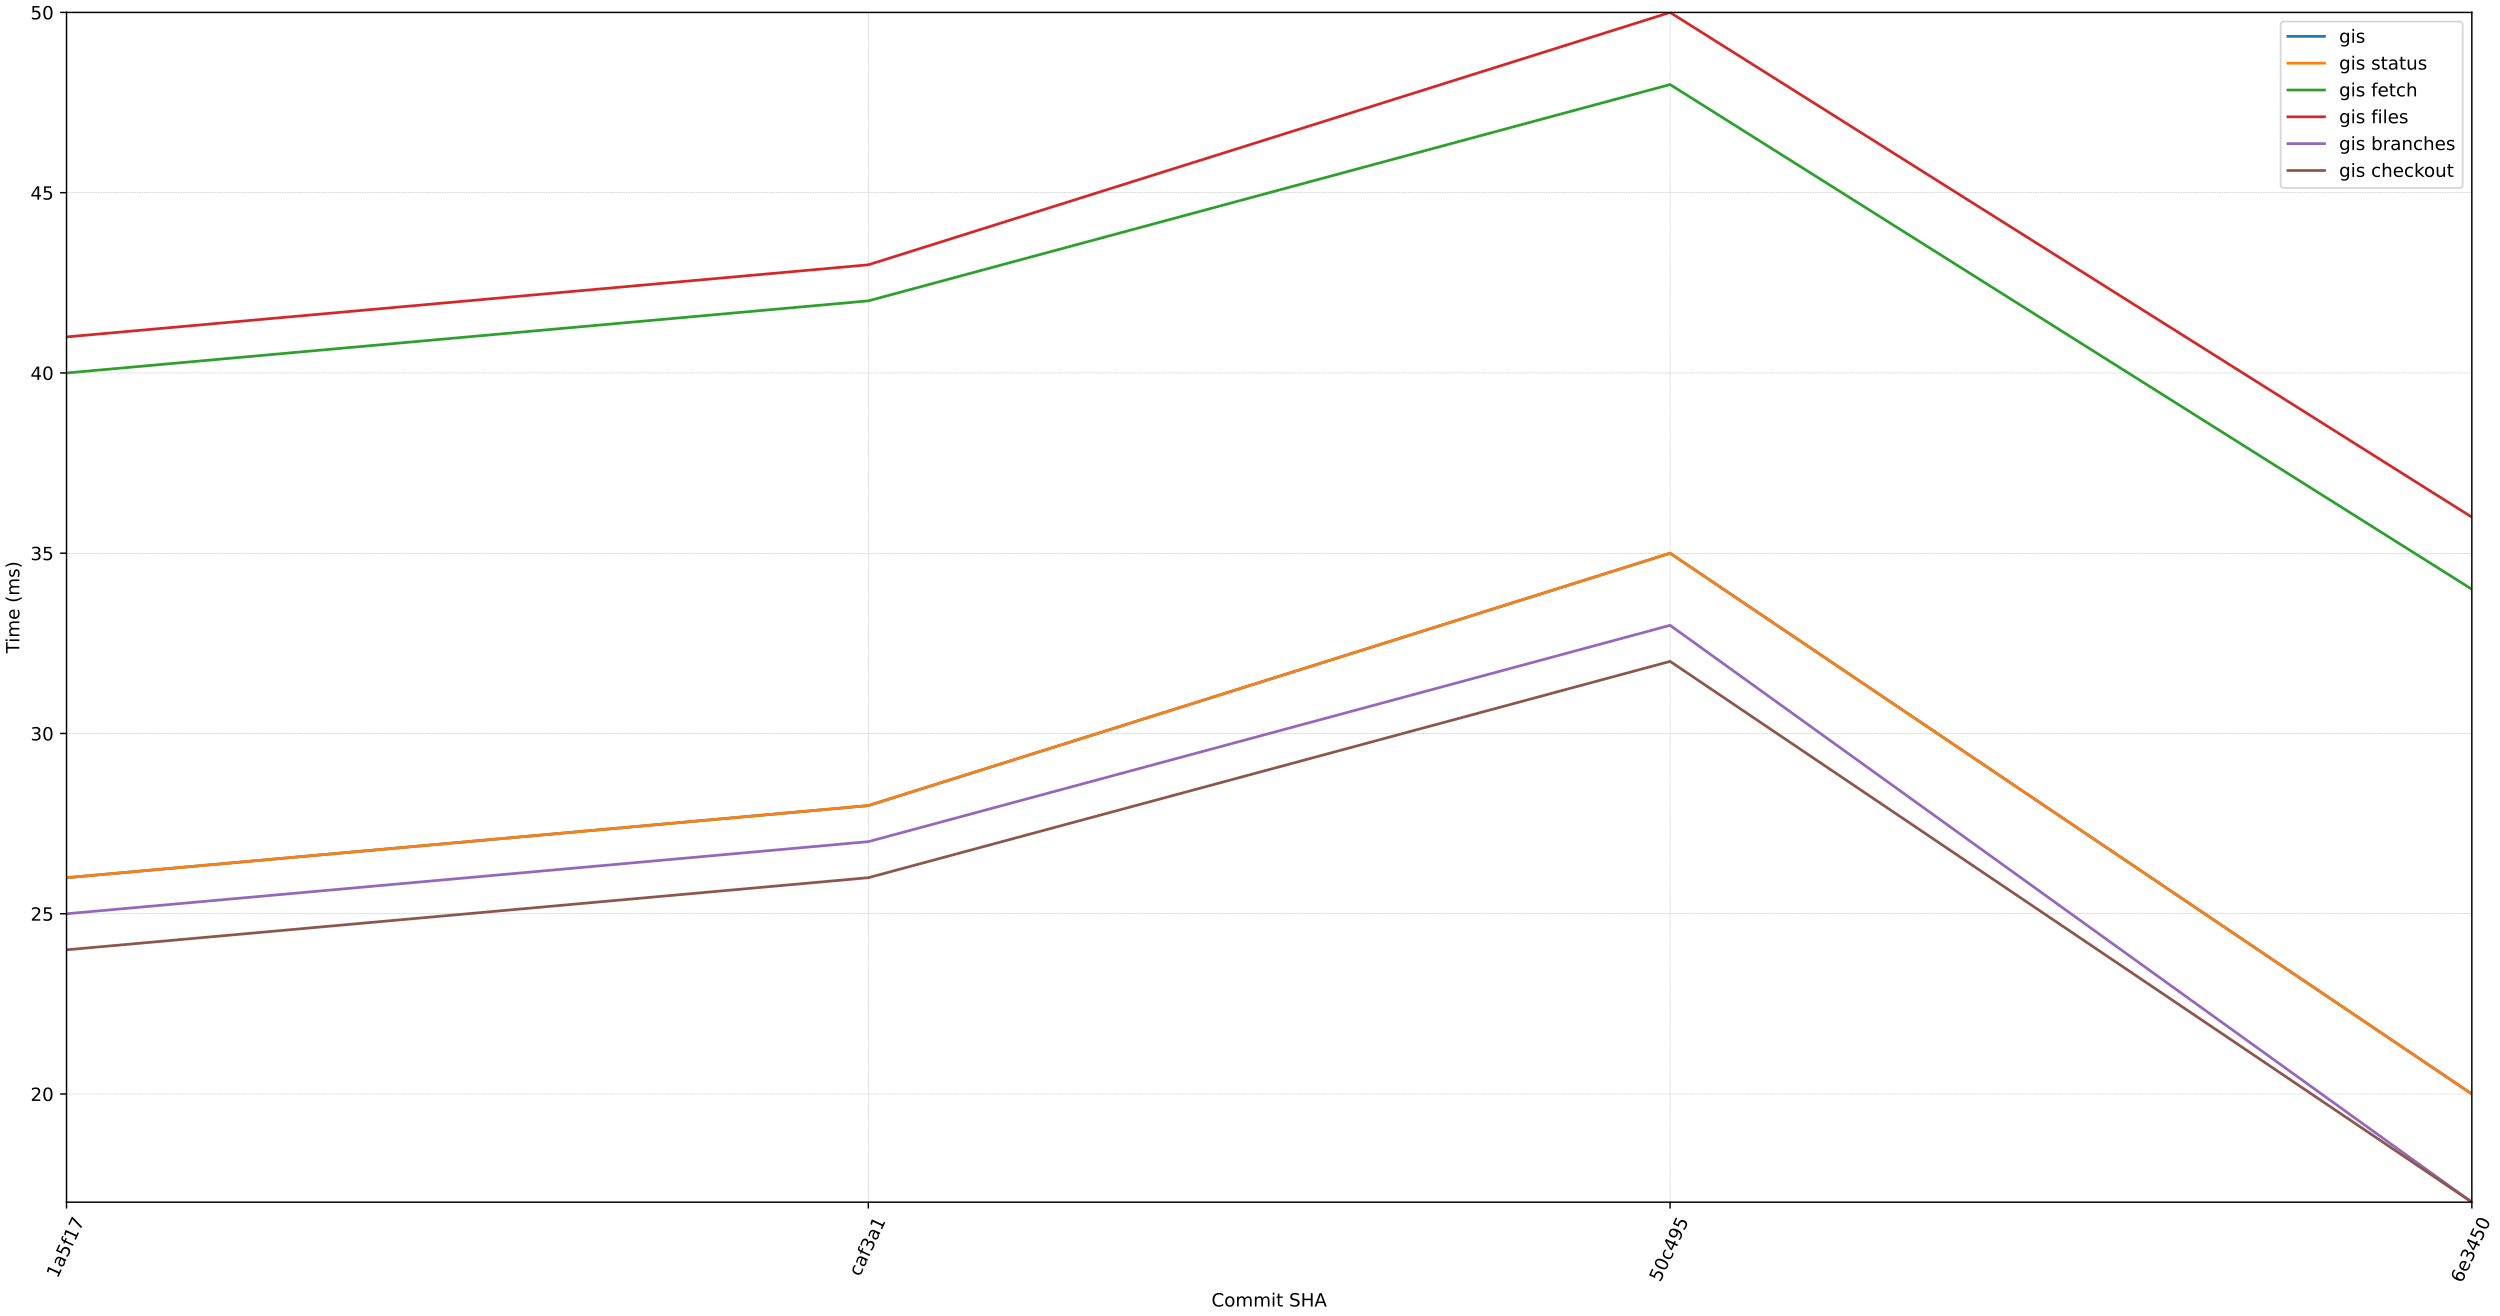
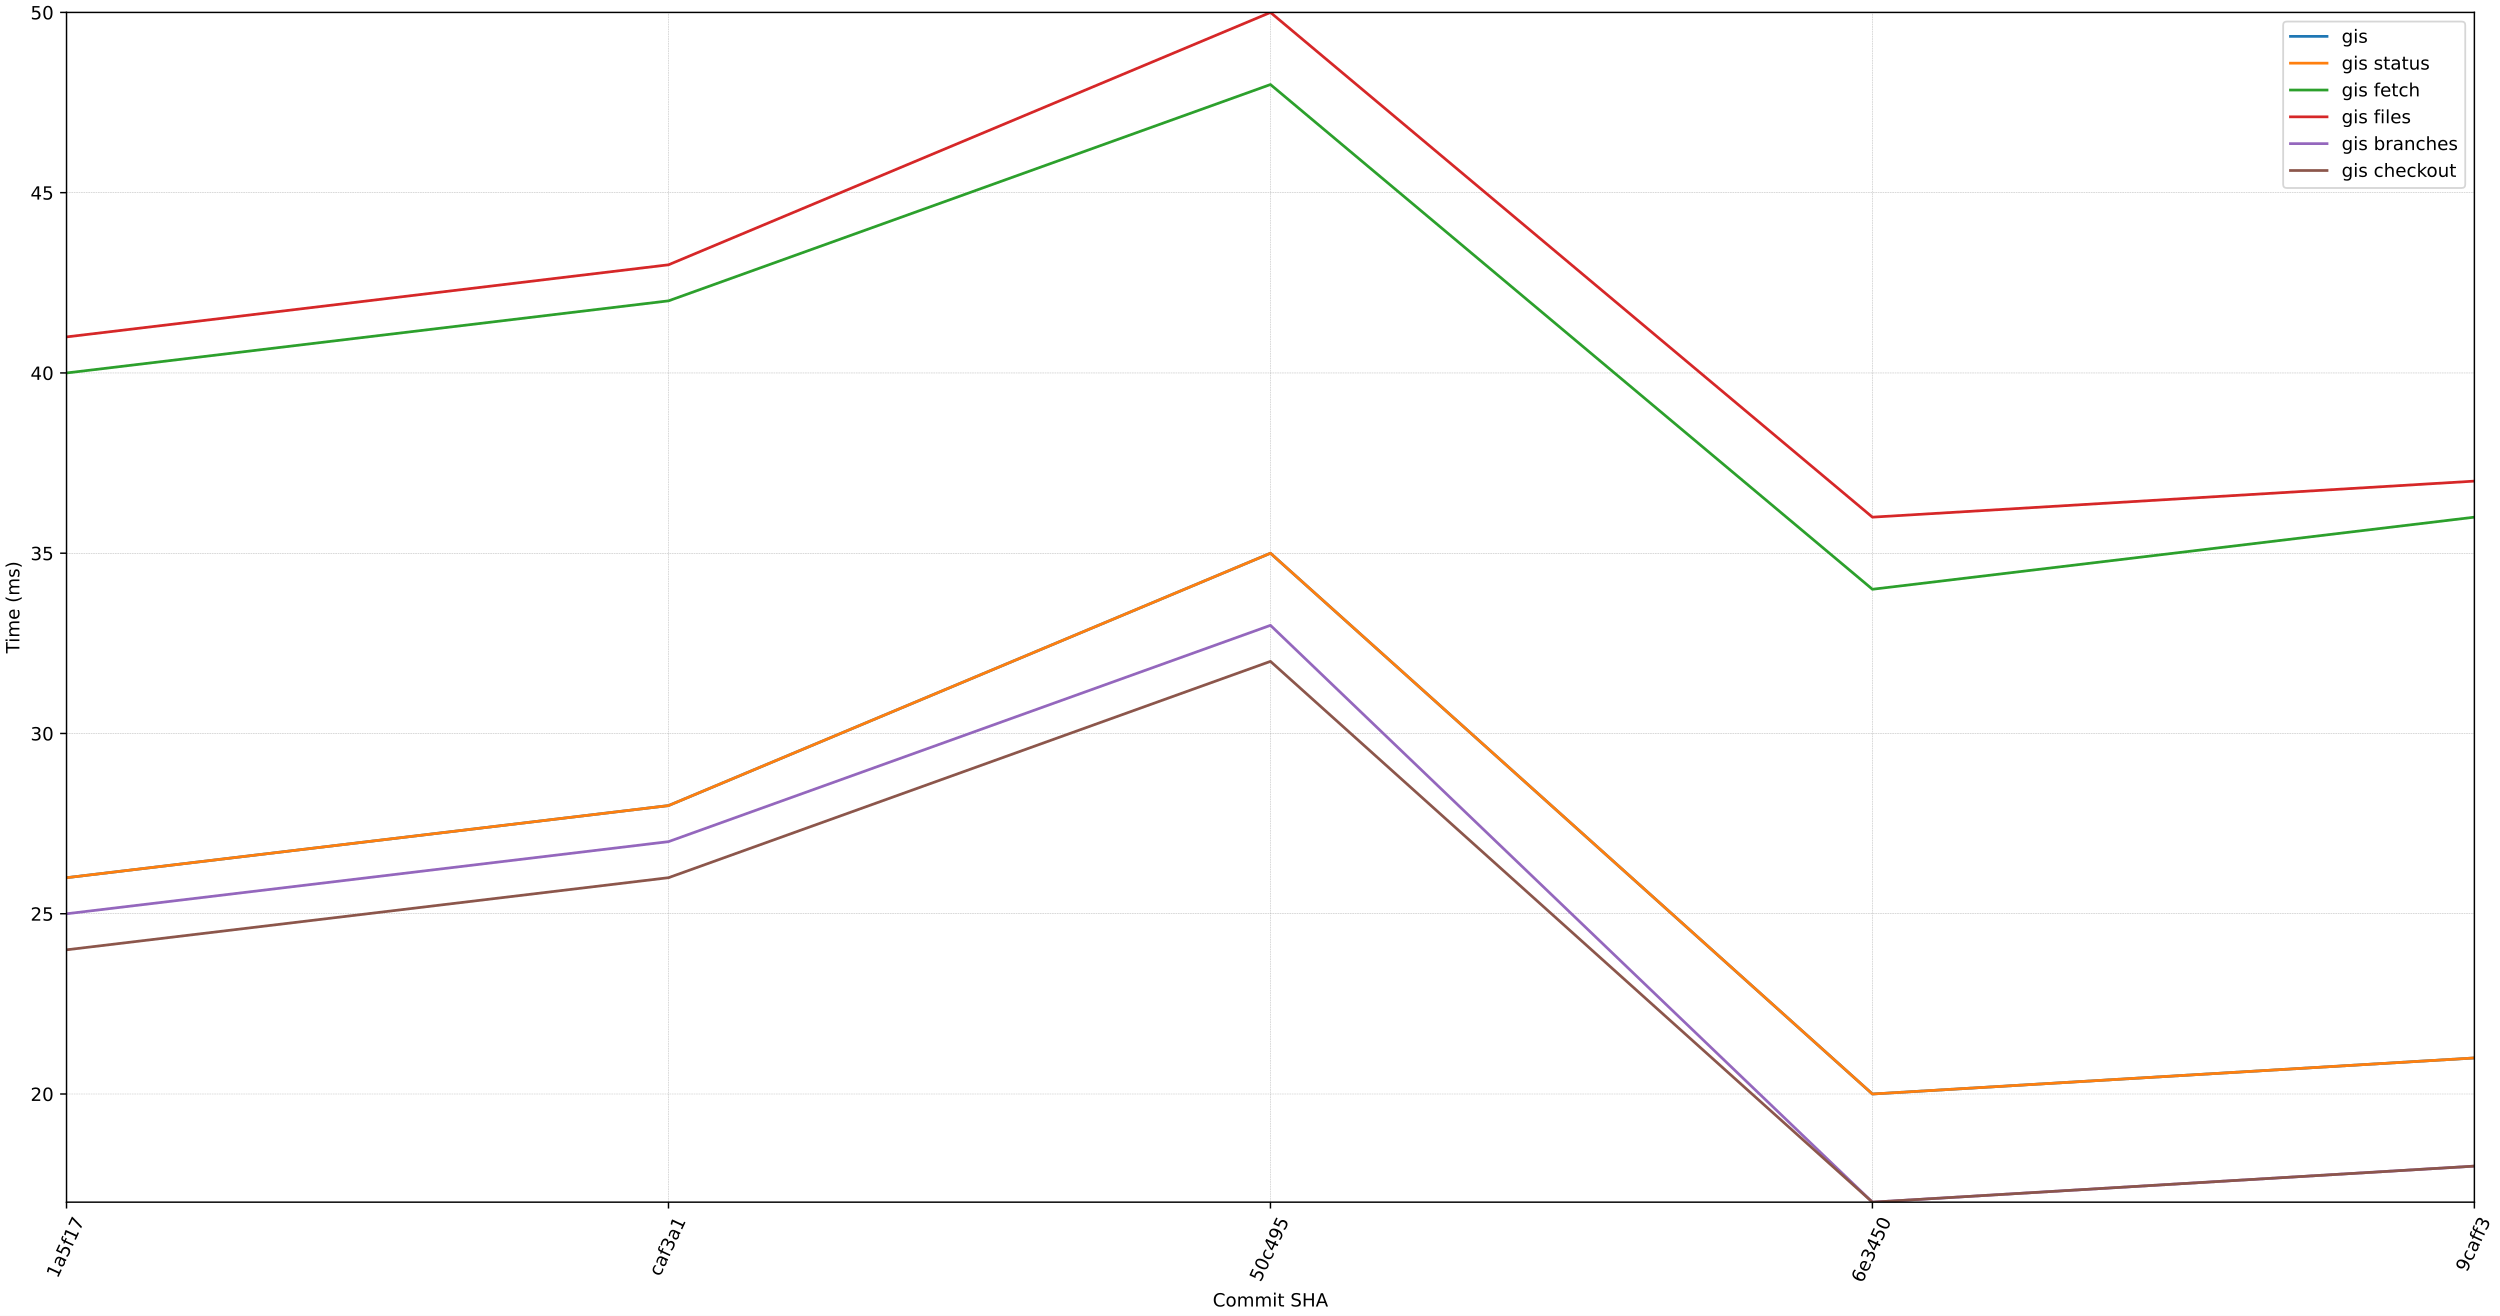
<svg xmlns="http://www.w3.org/2000/svg" xmlns:xlink="http://www.w3.org/1999/xlink" width="1368pt" height="720pt" viewBox="0 0 1368 720" version="1.1">
  <defs>
    <style type="text/css">*{stroke-linejoin: round; stroke-linecap: butt}</style>
  </defs>
  <g id="figure_1">
    <g id="patch_1">
      <path d="M 0 720  L 1368 720  L 1368 0  L 0 0  z " style="fill: #ffffff" />
    </g>
    <g id="axes_1">
      <g id="patch_2">
-         <path d="M 36.403 657.823  L 1352.592 657.823  L 1352.592 6.799  L 36.403 6.799  z " style="fill: #ffffff" />
+         <path d="M 36.403 657.823  L 1353.981 657.823  L 1353.981 6.799  L 36.403 6.799  z " style="fill: #ffffff" />
      </g>
      <g id="matplotlib.axis_1">
        <g id="xtick_1">
          <g id="line2d_1">
-             <path d="M 36.403 657.823  L 36.403 6.799  " clip-path="url(#pe4150db188)" style="fill: none; stroke-dasharray: 0.925,0.4; stroke-dashoffset: 0; stroke: #b0b0b0; stroke-width: 0.25" />
+             <path d="M 36.403 657.823  L 36.403 6.799  " clip-path="url(#pb703ad8cb0)" style="fill: none; stroke-dasharray: 0.925,0.4; stroke-dashoffset: 0; stroke: #b0b0b0; stroke-width: 0.25" />
          </g>
          <g id="line2d_2">
            <defs>
-               <path id="ma750ad1f8f" d="M 0 0  L 0 3.5  " style="stroke: #000000; stroke-width: 0.8" />
-             </defs>
-             <g>
-               <use xlink:href="#ma750ad1f8f" x="36.403" y="657.823" style="stroke: #000000; stroke-width: 0.8" />
+               <path id="mc1030259cd" d="M 0 0  L 0 3.5  " style="stroke: #000000; stroke-width: 0.8" />
+             </defs>
+             <g>
+               <use xlink:href="#mc1030259cd" x="36.403" y="657.823" style="stroke: #000000; stroke-width: 0.8" />
            </g>
          </g>
          <g id="text_1">
            <g transform="translate(31.48759 699.8442) rotate(-65) scale(0.1 -0.1)">
              <defs>
                <path id="DejaVuSans-31" d="M 794 531  L 1825 531  L 1825 4091  L 703 3866  L 703 4441  L 1819 4666  L 2450 4666  L 2450 531  L 3481 531  L 3481 0  L 794 0  L 794 531  z " transform="scale(0.015625)" />
                <path id="DejaVuSans-61" d="M 2194 1759  Q 1497 1759 1228 1600  Q 959 1441 959 1056  Q 959 750 1161 570  Q 1363 391 1709 391  Q 2188 391 2477 730  Q 2766 1069 2766 1631  L 2766 1759  L 2194 1759  z M 3341 1997  L 3341 0  L 2766 0  L 2766 531  Q 2569 213 2275 61  Q 1981 -91 1556 -91  Q 1019 -91 701 211  Q 384 513 384 1019  Q 384 1609 779 1909  Q 1175 2209 1959 2209  L 2766 2209  L 2766 2266  Q 2766 2663 2505 2880  Q 2244 3097 1772 3097  Q 1472 3097 1187 3025  Q 903 2953 641 2809  L 641 3341  Q 956 3463 1253 3523  Q 1550 3584 1831 3584  Q 2591 3584 2966 3190  Q 3341 2797 3341 1997  z " transform="scale(0.015625)" />
                <path id="DejaVuSans-35" d="M 691 4666  L 3169 4666  L 3169 4134  L 1269 4134  L 1269 2991  Q 1406 3038 1543 3061  Q 1681 3084 1819 3084  Q 2600 3084 3056 2656  Q 3513 2228 3513 1497  Q 3513 744 3044 326  Q 2575 -91 1722 -91  Q 1428 -91 1123 -41  Q 819 9 494 109  L 494 744  Q 775 591 1075 516  Q 1375 441 1709 441  Q 2250 441 2565 725  Q 2881 1009 2881 1497  Q 2881 1984 2565 2268  Q 2250 2553 1709 2553  Q 1456 2553 1204 2497  Q 953 2441 691 2322  L 691 4666  z " transform="scale(0.015625)" />
                <path id="DejaVuSans-66" d="M 2375 4863  L 2375 4384  L 1825 4384  Q 1516 4384 1395 4259  Q 1275 4134 1275 3809  L 1275 3500  L 2222 3500  L 2222 3053  L 1275 3053  L 1275 0  L 697 0  L 697 3053  L 147 3053  L 147 3500  L 697 3500  L 697 3744  Q 697 4328 969 4595  Q 1241 4863 1831 4863  L 2375 4863  z " transform="scale(0.015625)" />
                <path id="DejaVuSans-37" d="M 525 4666  L 3525 4666  L 3525 4397  L 1831 0  L 1172 0  L 2766 4134  L 525 4134  L 525 4666  z " transform="scale(0.015625)" />
              </defs>
              <use xlink:href="#DejaVuSans-31" />
              <use xlink:href="#DejaVuSans-61" x="63.623" />
              <use xlink:href="#DejaVuSans-35" x="124.902" />
              <use xlink:href="#DejaVuSans-66" x="188.525" />
              <use xlink:href="#DejaVuSans-31" x="223.73" />
              <use xlink:href="#DejaVuSans-37" x="287.354" />
            </g>
          </g>
        </g>
        <g id="xtick_2">
          <g id="line2d_3">
-             <path d="M 475.133 657.823  L 475.133 6.799  " clip-path="url(#pe4150db188)" style="fill: none; stroke-dasharray: 0.925,0.4; stroke-dashoffset: 0; stroke: #b0b0b0; stroke-width: 0.25" />
+             <path d="M 365.798 657.823  L 365.798 6.799  " clip-path="url(#pb703ad8cb0)" style="fill: none; stroke-dasharray: 0.925,0.4; stroke-dashoffset: 0; stroke: #b0b0b0; stroke-width: 0.25" />
          </g>
          <g id="line2d_4">
            <g>
-               <use xlink:href="#ma750ad1f8f" x="475.133" y="657.823" style="stroke: #000000; stroke-width: 0.8" />
+               <use xlink:href="#mc1030259cd" x="365.798" y="657.823" style="stroke: #000000; stroke-width: 0.8" />
            </g>
          </g>
          <g id="text_2">
-             <g transform="translate(470.4491 698.8486) rotate(-65) scale(0.1 -0.1)">
+             <g transform="translate(361.114 698.8486) rotate(-65) scale(0.1 -0.1)">
              <defs>
                <path id="DejaVuSans-63" d="M 3122 3366  L 3122 2828  Q 2878 2963 2633 3030  Q 2388 3097 2138 3097  Q 1578 3097 1268 2742  Q 959 2388 959 1747  Q 959 1106 1268 751  Q 1578 397 2138 397  Q 2388 397 2633 464  Q 2878 531 3122 666  L 3122 134  Q 2881 22 2623 -34  Q 2366 -91 2075 -91  Q 1284 -91 818 406  Q 353 903 353 1747  Q 353 2603 823 3093  Q 1294 3584 2113 3584  Q 2378 3584 2631 3529  Q 2884 3475 3122 3366  z " transform="scale(0.015625)" />
                <path id="DejaVuSans-33" d="M 2597 2516  Q 3050 2419 3304 2112  Q 3559 1806 3559 1356  Q 3559 666 3084 287  Q 2609 -91 1734 -91  Q 1441 -91 1130 -33  Q 819 25 488 141  L 488 750  Q 750 597 1062 519  Q 1375 441 1716 441  Q 2309 441 2620 675  Q 2931 909 2931 1356  Q 2931 1769 2642 2001  Q 2353 2234 1838 2234  L 1294 2234  L 1294 2753  L 1863 2753  Q 2328 2753 2575 2939  Q 2822 3125 2822 3475  Q 2822 3834 2567 4026  Q 2313 4219 1838 4219  Q 1578 4219 1281 4162  Q 984 4106 628 3988  L 628 4550  Q 988 4650 1302 4700  Q 1616 4750 1894 4750  Q 2613 4750 3031 4423  Q 3450 4097 3450 3541  Q 3450 3153 3228 2886  Q 3006 2619 2597 2516  z " transform="scale(0.015625)" />
              </defs>
              <use xlink:href="#DejaVuSans-63" />
              <use xlink:href="#DejaVuSans-61" x="54.98" />
              <use xlink:href="#DejaVuSans-66" x="116.26" />
              <use xlink:href="#DejaVuSans-33" x="151.465" />
              <use xlink:href="#DejaVuSans-61" x="215.088" />
              <use xlink:href="#DejaVuSans-31" x="276.367" />
            </g>
          </g>
        </g>
        <g id="xtick_3">
          <g id="line2d_5">
-             <path d="M 913.862 657.823  L 913.862 6.799  " clip-path="url(#pe4150db188)" style="fill: none; stroke-dasharray: 0.925,0.4; stroke-dashoffset: 0; stroke: #b0b0b0; stroke-width: 0.25" />
+             <path d="M 695.192 657.823  L 695.192 6.799  " clip-path="url(#pb703ad8cb0)" style="fill: none; stroke-dasharray: 0.925,0.4; stroke-dashoffset: 0; stroke: #b0b0b0; stroke-width: 0.25" />
          </g>
          <g id="line2d_6">
            <g>
-               <use xlink:href="#ma750ad1f8f" x="913.862" y="657.823" style="stroke: #000000; stroke-width: 0.8" />
+               <use xlink:href="#mc1030259cd" x="695.192" y="657.823" style="stroke: #000000; stroke-width: 0.8" />
            </g>
          </g>
          <g id="text_3">
-             <g transform="translate(908.4789 701.8494) rotate(-65) scale(0.1 -0.1)">
+             <g transform="translate(689.8087 701.8494) rotate(-65) scale(0.1 -0.1)">
              <defs>
                <path id="DejaVuSans-30" d="M 2034 4250  Q 1547 4250 1301 3770  Q 1056 3291 1056 2328  Q 1056 1369 1301 889  Q 1547 409 2034 409  Q 2525 409 2770 889  Q 3016 1369 3016 2328  Q 3016 3291 2770 3770  Q 2525 4250 2034 4250  z M 2034 4750  Q 2819 4750 3233 4129  Q 3647 3509 3647 2328  Q 3647 1150 3233 529  Q 2819 -91 2034 -91  Q 1250 -91 836 529  Q 422 1150 422 2328  Q 422 3509 836 4129  Q 1250 4750 2034 4750  z " transform="scale(0.015625)" />
                <path id="DejaVuSans-34" d="M 2419 4116  L 825 1625  L 2419 1625  L 2419 4116  z M 2253 4666  L 3047 4666  L 3047 1625  L 3713 1625  L 3713 1100  L 3047 1100  L 3047 0  L 2419 0  L 2419 1100  L 313 1100  L 313 1709  L 2253 4666  z " transform="scale(0.015625)" />
                <path id="DejaVuSans-39" d="M 703 97  L 703 672  Q 941 559 1184 500  Q 1428 441 1663 441  Q 2288 441 2617 861  Q 2947 1281 2994 2138  Q 2813 1869 2534 1725  Q 2256 1581 1919 1581  Q 1219 1581 811 2004  Q 403 2428 403 3163  Q 403 3881 828 4315  Q 1253 4750 1959 4750  Q 2769 4750 3195 4129  Q 3622 3509 3622 2328  Q 3622 1225 3098 567  Q 2575 -91 1691 -91  Q 1453 -91 1209 -44  Q 966 3 703 97  z M 1959 2075  Q 2384 2075 2632 2365  Q 2881 2656 2881 3163  Q 2881 3666 2632 3958  Q 2384 4250 1959 4250  Q 1534 4250 1286 3958  Q 1038 3666 1038 3163  Q 1038 2656 1286 2365  Q 1534 2075 1959 2075  z " transform="scale(0.015625)" />
              </defs>
              <use xlink:href="#DejaVuSans-35" />
              <use xlink:href="#DejaVuSans-30" x="63.623" />
              <use xlink:href="#DejaVuSans-63" x="127.246" />
              <use xlink:href="#DejaVuSans-34" x="182.227" />
              <use xlink:href="#DejaVuSans-39" x="245.85" />
              <use xlink:href="#DejaVuSans-35" x="309.473" />
            </g>
          </g>
        </g>
        <g id="xtick_4">
          <g id="line2d_7">
-             <path d="M 1352.592 657.823  L 1352.592 6.799  " clip-path="url(#pe4150db188)" style="fill: none; stroke-dasharray: 0.925,0.4; stroke-dashoffset: 0; stroke: #b0b0b0; stroke-width: 0.25" />
+             <path d="M 1024.586 657.823  L 1024.586 6.799  " clip-path="url(#pb703ad8cb0)" style="fill: none; stroke-dasharray: 0.925,0.4; stroke-dashoffset: 0; stroke: #b0b0b0; stroke-width: 0.25" />
          </g>
          <g id="line2d_8">
            <g>
-               <use xlink:href="#ma750ad1f8f" x="1352.592" y="657.823" style="stroke: #000000; stroke-width: 0.8" />
+               <use xlink:href="#mc1030259cd" x="1024.586" y="657.823" style="stroke: #000000; stroke-width: 0.8" />
            </g>
          </g>
          <g id="text_4">
-             <g transform="translate(1347.07 702.4427) rotate(-65) scale(0.1 -0.1)">
+             <g transform="translate(1019.065 702.4427) rotate(-65) scale(0.1 -0.1)">
              <defs>
                <path id="DejaVuSans-36" d="M 2113 2584  Q 1688 2584 1439 2293  Q 1191 2003 1191 1497  Q 1191 994 1439 701  Q 1688 409 2113 409  Q 2538 409 2786 701  Q 3034 994 3034 1497  Q 3034 2003 2786 2293  Q 2538 2584 2113 2584  z M 3366 4563  L 3366 3988  Q 3128 4100 2886 4159  Q 2644 4219 2406 4219  Q 1781 4219 1451 3797  Q 1122 3375 1075 2522  Q 1259 2794 1537 2939  Q 1816 3084 2150 3084  Q 2853 3084 3261 2657  Q 3669 2231 3669 1497  Q 3669 778 3244 343  Q 2819 -91 2113 -91  Q 1303 -91 875 529  Q 447 1150 447 2328  Q 447 3434 972 4092  Q 1497 4750 2381 4750  Q 2619 4750 2861 4703  Q 3103 4656 3366 4563  z " transform="scale(0.015625)" />
                <path id="DejaVuSans-65" d="M 3597 1894  L 3597 1613  L 953 1613  Q 991 1019 1311 708  Q 1631 397 2203 397  Q 2534 397 2845 478  Q 3156 559 3463 722  L 3463 178  Q 3153 47 2828 -22  Q 2503 -91 2169 -91  Q 1331 -91 842 396  Q 353 884 353 1716  Q 353 2575 817 3079  Q 1281 3584 2069 3584  Q 2775 3584 3186 3129  Q 3597 2675 3597 1894  z M 3022 2063  Q 3016 2534 2758 2815  Q 2500 3097 2075 3097  Q 1594 3097 1305 2825  Q 1016 2553 972 2059  L 3022 2063  z " transform="scale(0.015625)" />
              </defs>
              <use xlink:href="#DejaVuSans-36" />
              <use xlink:href="#DejaVuSans-65" x="63.623" />
              <use xlink:href="#DejaVuSans-33" x="125.146" />
              <use xlink:href="#DejaVuSans-34" x="188.77" />
              <use xlink:href="#DejaVuSans-35" x="252.393" />
              <use xlink:href="#DejaVuSans-30" x="316.016" />
            </g>
          </g>
        </g>
-         <g id="text_5">
-           <g transform="translate(662.9131 714.9201) scale(0.1 -0.1)">
+         <g id="xtick_5">
+           <g id="line2d_9">
+             <path d="M 1353.981 657.823  L 1353.981 6.799  " clip-path="url(#pb703ad8cb0)" style="fill: none; stroke-dasharray: 0.925,0.4; stroke-dashoffset: 0; stroke: #b0b0b0; stroke-width: 0.25" />
+           </g>
+           <g id="line2d_10">
+             <g>
+               <use xlink:href="#mc1030259cd" x="1353.981" y="657.823" style="stroke: #000000; stroke-width: 0.8" />
+             </g>
+           </g>
+           <g id="text_5">
+             <g transform="translate(1349.848 696.4852) rotate(-65) scale(0.1 -0.1)">
+               <use xlink:href="#DejaVuSans-39" />
+               <use xlink:href="#DejaVuSans-63" x="63.623" />
+               <use xlink:href="#DejaVuSans-61" x="118.604" />
+               <use xlink:href="#DejaVuSans-66" x="179.883" />
+               <use xlink:href="#DejaVuSans-66" x="215.088" />
+               <use xlink:href="#DejaVuSans-33" x="250.293" />
+             </g>
+           </g>
+         </g>
+         <g id="text_6">
+           <g transform="translate(663.6076 714.9201) scale(0.1 -0.1)">
            <defs>
              <path id="DejaVuSans-43" d="M 4122 4306  L 4122 3641  Q 3803 3938 3442 4084  Q 3081 4231 2675 4231  Q 1875 4231 1450 3742  Q 1025 3253 1025 2328  Q 1025 1406 1450 917  Q 1875 428 2675 428  Q 3081 428 3442 575  Q 3803 722 4122 1019  L 4122 359  Q 3791 134 3420 21  Q 3050 -91 2638 -91  Q 1578 -91 968 557  Q 359 1206 359 2328  Q 359 3453 968 4101  Q 1578 4750 2638 4750  Q 3056 4750 3426 4639  Q 3797 4528 4122 4306  z " transform="scale(0.015625)" />
              <path id="DejaVuSans-6f" d="M 1959 3097  Q 1497 3097 1228 2736  Q 959 2375 959 1747  Q 959 1119 1226 758  Q 1494 397 1959 397  Q 2419 397 2687 759  Q 2956 1122 2956 1747  Q 2956 2369 2687 2733  Q 2419 3097 1959 3097  z M 1959 3584  Q 2709 3584 3137 3096  Q 3566 2609 3566 1747  Q 3566 888 3137 398  Q 2709 -91 1959 -91  Q 1206 -91 779 398  Q 353 888 353 1747  Q 353 2609 779 3096  Q 1206 3584 1959 3584  z " transform="scale(0.015625)" />
              <path id="DejaVuSans-6d" d="M 3328 2828  Q 3544 3216 3844 3400  Q 4144 3584 4550 3584  Q 5097 3584 5394 3201  Q 5691 2819 5691 2113  L 5691 0  L 5113 0  L 5113 2094  Q 5113 2597 4934 2840  Q 4756 3084 4391 3084  Q 3944 3084 3684 2787  Q 3425 2491 3425 1978  L 3425 0  L 2847 0  L 2847 2094  Q 2847 2600 2669 2842  Q 2491 3084 2119 3084  Q 1678 3084 1418 2786  Q 1159 2488 1159 1978  L 1159 0  L 581 0  L 581 3500  L 1159 3500  L 1159 2956  Q 1356 3278 1631 3431  Q 1906 3584 2284 3584  Q 2666 3584 2933 3390  Q 3200 3197 3328 2828  z " transform="scale(0.015625)" />
              <path id="DejaVuSans-69" d="M 603 3500  L 1178 3500  L 1178 0  L 603 0  L 603 3500  z M 603 4863  L 1178 4863  L 1178 4134  L 603 4134  L 603 4863  z " transform="scale(0.015625)" />
              <path id="DejaVuSans-74" d="M 1172 4494  L 1172 3500  L 2356 3500  L 2356 3053  L 1172 3053  L 1172 1153  Q 1172 725 1289 603  Q 1406 481 1766 481  L 2356 481  L 2356 0  L 1766 0  Q 1100 0 847 248  Q 594 497 594 1153  L 594 3053  L 172 3053  L 172 3500  L 594 3500  L 594 4494  L 1172 4494  z " transform="scale(0.015625)" />
              <path id="DejaVuSans-20" transform="scale(0.015625)" />
              <path id="DejaVuSans-53" d="M 3425 4513  L 3425 3897  Q 3066 4069 2747 4153  Q 2428 4238 2131 4238  Q 1616 4238 1336 4038  Q 1056 3838 1056 3469  Q 1056 3159 1242 3001  Q 1428 2844 1947 2747  L 2328 2669  Q 3034 2534 3370 2195  Q 3706 1856 3706 1288  Q 3706 609 3251 259  Q 2797 -91 1919 -91  Q 1588 -91 1214 -16  Q 841 59 441 206  L 441 856  Q 825 641 1194 531  Q 1563 422 1919 422  Q 2459 422 2753 634  Q 3047 847 3047 1241  Q 3047 1584 2836 1778  Q 2625 1972 2144 2069  L 1759 2144  Q 1053 2284 737 2584  Q 422 2884 422 3419  Q 422 4038 858 4394  Q 1294 4750 2059 4750  Q 2388 4750 2728 4690  Q 3069 4631 3425 4513  z " transform="scale(0.015625)" />
              <path id="DejaVuSans-48" d="M 628 4666  L 1259 4666  L 1259 2753  L 3553 2753  L 3553 4666  L 4184 4666  L 4184 0  L 3553 0  L 3553 2222  L 1259 2222  L 1259 0  L 628 0  L 628 4666  z " transform="scale(0.015625)" />
              <path id="DejaVuSans-41" d="M 2188 4044  L 1331 1722  L 3047 1722  L 2188 4044  z M 1831 4666  L 2547 4666  L 4325 0  L 3669 0  L 3244 1197  L 1141 1197  L 716 0  L 50 0  L 1831 4666  z " transform="scale(0.015625)" />
            </defs>
            <use xlink:href="#DejaVuSans-43" />
            <use xlink:href="#DejaVuSans-6f" x="69.824" />
            <use xlink:href="#DejaVuSans-6d" x="131.006" />
            <use xlink:href="#DejaVuSans-6d" x="228.418" />
            <use xlink:href="#DejaVuSans-69" x="325.83" />
            <use xlink:href="#DejaVuSans-74" x="353.613" />
            <use xlink:href="#DejaVuSans-20" x="392.822" />
            <use xlink:href="#DejaVuSans-53" x="424.609" />
            <use xlink:href="#DejaVuSans-48" x="488.086" />
            <use xlink:href="#DejaVuSans-41" x="563.281" />
          </g>
        </g>
      </g>
      <g id="matplotlib.axis_2">
        <g id="ytick_1">
-           <g id="line2d_9">
-             <path d="M 36.403 598.639  L 1352.592 598.639  " clip-path="url(#pe4150db188)" style="fill: none; stroke-dasharray: 0.925,0.4; stroke-dashoffset: 0; stroke: #b0b0b0; stroke-width: 0.25" />
-           </g>
-           <g id="line2d_10">
-             <defs>
-               <path id="m0716700247" d="M 0 0  L -3.5 0  " style="stroke: #000000; stroke-width: 0.8" />
-             </defs>
-             <g>
-               <use xlink:href="#m0716700247" x="36.403" y="598.639" style="stroke: #000000; stroke-width: 0.8" />
-             </g>
-           </g>
-           <g id="text_6">
+           <g id="line2d_11">
+             <path d="M 36.403 598.639  L 1353.981 598.639  " clip-path="url(#pb703ad8cb0)" style="fill: none; stroke-dasharray: 0.925,0.4; stroke-dashoffset: 0; stroke: #b0b0b0; stroke-width: 0.25" />
+           </g>
+           <g id="line2d_12">
+             <defs>
+               <path id="ma341b2a9d0" d="M 0 0  L -3.5 0  " style="stroke: #000000; stroke-width: 0.8" />
+             </defs>
+             <g>
+               <use xlink:href="#ma341b2a9d0" x="36.403" y="598.639" style="stroke: #000000; stroke-width: 0.8" />
+             </g>
+           </g>
+           <g id="text_7">
            <g transform="translate(16.67836 602.4382) scale(0.1 -0.1)">
              <defs>
                <path id="DejaVuSans-32" d="M 1228 531  L 3431 531  L 3431 0  L 469 0  L 469 531  Q 828 903 1448 1529  Q 2069 2156 2228 2338  Q 2531 2678 2651 2914  Q 2772 3150 2772 3378  Q 2772 3750 2511 3984  Q 2250 4219 1831 4219  Q 1534 4219 1204 4116  Q 875 4013 500 3803  L 500 4441  Q 881 4594 1212 4672  Q 1544 4750 1819 4750  Q 2544 4750 2975 4387  Q 3406 4025 3406 3419  Q 3406 3131 3298 2873  Q 3191 2616 2906 2266  Q 2828 2175 2409 1742  Q 1991 1309 1228 531  z " transform="scale(0.015625)" />
              </defs>
              <use xlink:href="#DejaVuSans-32" />
              <use xlink:href="#DejaVuSans-30" x="63.623" />
            </g>
          </g>
        </g>
        <g id="ytick_2">
-           <g id="line2d_11">
-             <path d="M 36.403 499.999  L 1352.592 499.999  " clip-path="url(#pe4150db188)" style="fill: none; stroke-dasharray: 0.925,0.4; stroke-dashoffset: 0; stroke: #b0b0b0; stroke-width: 0.25" />
-           </g>
-           <g id="line2d_12">
-             <g>
-               <use xlink:href="#m0716700247" x="36.403" y="499.999" style="stroke: #000000; stroke-width: 0.8" />
-             </g>
-           </g>
-           <g id="text_7">
+           <g id="line2d_13">
+             <path d="M 36.403 499.999  L 1353.981 499.999  " clip-path="url(#pb703ad8cb0)" style="fill: none; stroke-dasharray: 0.925,0.4; stroke-dashoffset: 0; stroke: #b0b0b0; stroke-width: 0.25" />
+           </g>
+           <g id="line2d_14">
+             <g>
+               <use xlink:href="#ma341b2a9d0" x="36.403" y="499.999" style="stroke: #000000; stroke-width: 0.8" />
+             </g>
+           </g>
+           <g id="text_8">
            <g transform="translate(16.67836 503.7983) scale(0.1 -0.1)">
              <use xlink:href="#DejaVuSans-32" />
              <use xlink:href="#DejaVuSans-35" x="63.623" />
            </g>
          </g>
        </g>
        <g id="ytick_3">
-           <g id="line2d_13">
-             <path d="M 36.403 401.359  L 1352.592 401.359  " clip-path="url(#pe4150db188)" style="fill: none; stroke-dasharray: 0.925,0.4; stroke-dashoffset: 0; stroke: #b0b0b0; stroke-width: 0.25" />
-           </g>
-           <g id="line2d_14">
-             <g>
-               <use xlink:href="#m0716700247" x="36.403" y="401.359" style="stroke: #000000; stroke-width: 0.8" />
-             </g>
-           </g>
-           <g id="text_8">
+           <g id="line2d_15">
+             <path d="M 36.403 401.359  L 1353.981 401.359  " clip-path="url(#pb703ad8cb0)" style="fill: none; stroke-dasharray: 0.925,0.4; stroke-dashoffset: 0; stroke: #b0b0b0; stroke-width: 0.25" />
+           </g>
+           <g id="line2d_16">
+             <g>
+               <use xlink:href="#ma341b2a9d0" x="36.403" y="401.359" style="stroke: #000000; stroke-width: 0.8" />
+             </g>
+           </g>
+           <g id="text_9">
            <g transform="translate(16.67836 405.1584) scale(0.1 -0.1)">
              <use xlink:href="#DejaVuSans-33" />
              <use xlink:href="#DejaVuSans-30" x="63.623" />
            </g>
          </g>
        </g>
        <g id="ytick_4">
-           <g id="line2d_15">
-             <path d="M 36.403 302.719  L 1352.592 302.719  " clip-path="url(#pe4150db188)" style="fill: none; stroke-dasharray: 0.925,0.4; stroke-dashoffset: 0; stroke: #b0b0b0; stroke-width: 0.25" />
-           </g>
-           <g id="line2d_16">
-             <g>
-               <use xlink:href="#m0716700247" x="36.403" y="302.719" style="stroke: #000000; stroke-width: 0.8" />
-             </g>
-           </g>
-           <g id="text_9">
+           <g id="line2d_17">
+             <path d="M 36.403 302.719  L 1353.981 302.719  " clip-path="url(#pb703ad8cb0)" style="fill: none; stroke-dasharray: 0.925,0.4; stroke-dashoffset: 0; stroke: #b0b0b0; stroke-width: 0.25" />
+           </g>
+           <g id="line2d_18">
+             <g>
+               <use xlink:href="#ma341b2a9d0" x="36.403" y="302.719" style="stroke: #000000; stroke-width: 0.8" />
+             </g>
+           </g>
+           <g id="text_10">
            <g transform="translate(16.67836 306.5184) scale(0.1 -0.1)">
              <use xlink:href="#DejaVuSans-33" />
              <use xlink:href="#DejaVuSans-35" x="63.623" />
            </g>
          </g>
        </g>
        <g id="ytick_5">
-           <g id="line2d_17">
-             <path d="M 36.403 204.079  L 1352.592 204.079  " clip-path="url(#pe4150db188)" style="fill: none; stroke-dasharray: 0.925,0.4; stroke-dashoffset: 0; stroke: #b0b0b0; stroke-width: 0.25" />
-           </g>
-           <g id="line2d_18">
-             <g>
-               <use xlink:href="#m0716700247" x="36.403" y="204.079" style="stroke: #000000; stroke-width: 0.8" />
-             </g>
-           </g>
-           <g id="text_10">
+           <g id="line2d_19">
+             <path d="M 36.403 204.079  L 1353.981 204.079  " clip-path="url(#pb703ad8cb0)" style="fill: none; stroke-dasharray: 0.925,0.4; stroke-dashoffset: 0; stroke: #b0b0b0; stroke-width: 0.25" />
+           </g>
+           <g id="line2d_20">
+             <g>
+               <use xlink:href="#ma341b2a9d0" x="36.403" y="204.079" style="stroke: #000000; stroke-width: 0.8" />
+             </g>
+           </g>
+           <g id="text_11">
            <g transform="translate(16.67836 207.8785) scale(0.1 -0.1)">
              <use xlink:href="#DejaVuSans-34" />
              <use xlink:href="#DejaVuSans-30" x="63.623" />
            </g>
          </g>
        </g>
        <g id="ytick_6">
-           <g id="line2d_19">
-             <path d="M 36.403 105.439  L 1352.592 105.439  " clip-path="url(#pe4150db188)" style="fill: none; stroke-dasharray: 0.925,0.4; stroke-dashoffset: 0; stroke: #b0b0b0; stroke-width: 0.25" />
-           </g>
-           <g id="line2d_20">
-             <g>
-               <use xlink:href="#m0716700247" x="36.403" y="105.439" style="stroke: #000000; stroke-width: 0.8" />
-             </g>
-           </g>
-           <g id="text_11">
+           <g id="line2d_21">
+             <path d="M 36.403 105.439  L 1353.981 105.439  " clip-path="url(#pb703ad8cb0)" style="fill: none; stroke-dasharray: 0.925,0.4; stroke-dashoffset: 0; stroke: #b0b0b0; stroke-width: 0.25" />
+           </g>
+           <g id="line2d_22">
+             <g>
+               <use xlink:href="#ma341b2a9d0" x="36.403" y="105.439" style="stroke: #000000; stroke-width: 0.8" />
+             </g>
+           </g>
+           <g id="text_12">
            <g transform="translate(16.67836 109.2386) scale(0.1 -0.1)">
              <use xlink:href="#DejaVuSans-34" />
              <use xlink:href="#DejaVuSans-35" x="63.623" />
            </g>
          </g>
        </g>
        <g id="ytick_7">
-           <g id="line2d_21">
-             <path d="M 36.403 6.799  L 1352.592 6.799  " clip-path="url(#pe4150db188)" style="fill: none; stroke-dasharray: 0.925,0.4; stroke-dashoffset: 0; stroke: #b0b0b0; stroke-width: 0.25" />
-           </g>
-           <g id="line2d_22">
-             <g>
-               <use xlink:href="#m0716700247" x="36.403" y="6.799" style="stroke: #000000; stroke-width: 0.8" />
-             </g>
-           </g>
-           <g id="text_12">
+           <g id="line2d_23">
+             <path d="M 36.403 6.799  L 1353.981 6.799  " clip-path="url(#pb703ad8cb0)" style="fill: none; stroke-dasharray: 0.925,0.4; stroke-dashoffset: 0; stroke: #b0b0b0; stroke-width: 0.25" />
+           </g>
+           <g id="line2d_24">
+             <g>
+               <use xlink:href="#ma341b2a9d0" x="36.403" y="6.799" style="stroke: #000000; stroke-width: 0.8" />
+             </g>
+           </g>
+           <g id="text_13">
            <g transform="translate(16.67836 10.59868) scale(0.1 -0.1)">
              <use xlink:href="#DejaVuSans-35" />
              <use xlink:href="#DejaVuSans-30" x="63.623" />
            </g>
          </g>
        </g>
-         <g id="text_13">
+         <g id="text_14">
          <g transform="translate(10.59868 357.5104) rotate(-90) scale(0.1 -0.1)">
            <defs>
              <path id="DejaVuSans-54" d="M -19 4666  L 3928 4666  L 3928 4134  L 2272 4134  L 2272 0  L 1638 0  L 1638 4134  L -19 4134  L -19 4666  z " transform="scale(0.015625)" />
              <path id="DejaVuSans-28" d="M 1984 4856  Q 1566 4138 1362 3434  Q 1159 2731 1159 2009  Q 1159 1288 1364 580  Q 1569 -128 1984 -844  L 1484 -844  Q 1016 -109 783 600  Q 550 1309 550 2009  Q 550 2706 781 3412  Q 1013 4119 1484 4856  L 1984 4856  z " transform="scale(0.015625)" />
              <path id="DejaVuSans-73" d="M 2834 3397  L 2834 2853  Q 2591 2978 2328 3040  Q 2066 3103 1784 3103  Q 1356 3103 1142 2972  Q 928 2841 928 2578  Q 928 2378 1081 2264  Q 1234 2150 1697 2047  L 1894 2003  Q 2506 1872 2764 1633  Q 3022 1394 3022 966  Q 3022 478 2636 193  Q 2250 -91 1575 -91  Q 1294 -91 989 -36  Q 684 19 347 128  L 347 722  Q 666 556 975 473  Q 1284 391 1588 391  Q 1994 391 2212 530  Q 2431 669 2431 922  Q 2431 1156 2273 1281  Q 2116 1406 1581 1522  L 1381 1569  Q 847 1681 609 1914  Q 372 2147 372 2553  Q 372 3047 722 3315  Q 1072 3584 1716 3584  Q 2034 3584 2315 3537  Q 2597 3491 2834 3397  z " transform="scale(0.015625)" />
              <path id="DejaVuSans-29" d="M 513 4856  L 1013 4856  Q 1481 4119 1714 3412  Q 1947 2706 1947 2009  Q 1947 1309 1714 600  Q 1481 -109 1013 -844  L 513 -844  Q 928 -128 1133 580  Q 1338 1288 1338 2009  Q 1338 2731 1133 3434  Q 928 4138 513 4856  z " transform="scale(0.015625)" />
            </defs>
            <use xlink:href="#DejaVuSans-54" />
            <use xlink:href="#DejaVuSans-69" x="57.959" />
            <use xlink:href="#DejaVuSans-6d" x="85.742" />
            <use xlink:href="#DejaVuSans-65" x="183.154" />
            <use xlink:href="#DejaVuSans-20" x="244.678" />
            <use xlink:href="#DejaVuSans-28" x="276.465" />
            <use xlink:href="#DejaVuSans-6d" x="315.479" />
            <use xlink:href="#DejaVuSans-73" x="412.891" />
            <use xlink:href="#DejaVuSans-29" x="464.99" />
          </g>
        </g>
      </g>
-       <g id="line2d_23">
-         <path d="M 36.403 480.271  L 475.133 440.815  L 913.862 302.719  L 1352.592 598.639  " clip-path="url(#pe4150db188)" style="fill: none; stroke: #1f77b4; stroke-width: 1.5; stroke-linecap: square" />
-       </g>
-       <g id="line2d_24">
-         <path d="M 36.403 480.271  L 475.133 440.815  L 913.862 302.719  L 1352.592 598.639  " clip-path="url(#pe4150db188)" style="fill: none; stroke: #ff7f0e; stroke-width: 1.5; stroke-linecap: square" />
-       </g>
      <g id="line2d_25">
-         <path d="M 36.403 204.079  L 475.133 164.623  L 913.862 46.255  L 1352.592 322.447  " clip-path="url(#pe4150db188)" style="fill: none; stroke: #2ca02c; stroke-width: 1.5; stroke-linecap: square" />
+         <path d="M 36.403 480.271  L 365.798 440.815  L 695.192 302.719  L 1024.586 598.639  L 1353.981 578.911  " clip-path="url(#pb703ad8cb0)" style="fill: none; stroke: #1f77b4; stroke-width: 1.5; stroke-linecap: square" />
      </g>
      <g id="line2d_26">
-         <path d="M 36.403 184.351  L 475.133 144.895  L 913.862 6.799  L 1352.592 282.991  " clip-path="url(#pe4150db188)" style="fill: none; stroke: #d62728; stroke-width: 1.5; stroke-linecap: square" />
+         <path d="M 36.403 480.271  L 365.798 440.815  L 695.192 302.719  L 1024.586 598.639  L 1353.981 578.911  " clip-path="url(#pb703ad8cb0)" style="fill: none; stroke: #ff7f0e; stroke-width: 1.5; stroke-linecap: square" />
      </g>
      <g id="line2d_27">
-         <path d="M 36.403 499.999  L 475.133 460.543  L 913.862 342.175  L 1352.592 657.823  " clip-path="url(#pe4150db188)" style="fill: none; stroke: #9467bd; stroke-width: 1.5; stroke-linecap: square" />
+         <path d="M 36.403 204.079  L 365.798 164.623  L 695.192 46.255  L 1024.586 322.447  L 1353.981 282.991  " clip-path="url(#pb703ad8cb0)" style="fill: none; stroke: #2ca02c; stroke-width: 1.5; stroke-linecap: square" />
      </g>
      <g id="line2d_28">
-         <path d="M 36.403 519.727  L 475.133 480.271  L 913.862 361.903  L 1352.592 657.823  " clip-path="url(#pe4150db188)" style="fill: none; stroke: #8c564b; stroke-width: 1.5; stroke-linecap: square" />
+         <path d="M 36.403 184.351  L 365.798 144.895  L 695.192 6.799  L 1024.586 282.991  L 1353.981 263.263  " clip-path="url(#pb703ad8cb0)" style="fill: none; stroke: #d62728; stroke-width: 1.5; stroke-linecap: square" />
+       </g>
+       <g id="line2d_29">
+         <path d="M 36.403 499.999  L 365.798 460.543  L 695.192 342.175  L 1024.586 657.823  L 1353.981 638.095  " clip-path="url(#pb703ad8cb0)" style="fill: none; stroke: #9467bd; stroke-width: 1.5; stroke-linecap: square" />
+       </g>
+       <g id="line2d_30">
+         <path d="M 36.403 519.727  L 365.798 480.271  L 695.192 361.903  L 1024.586 657.823  L 1353.981 638.095  " clip-path="url(#pb703ad8cb0)" style="fill: none; stroke: #8c564b; stroke-width: 1.5; stroke-linecap: square" />
      </g>
      <g id="patch_3">
        <path d="M 36.403 657.823  L 36.403 6.799  " style="fill: none; stroke: #000000; stroke-width: 0.8; stroke-linejoin: miter; stroke-linecap: square" />
      </g>
      <g id="patch_4">
-         <path d="M 1352.592 657.823  L 1352.592 6.799  " style="fill: none; stroke: #000000; stroke-width: 0.8; stroke-linejoin: miter; stroke-linecap: square" />
+         <path d="M 1353.981 657.823  L 1353.981 6.799  " style="fill: none; stroke: #000000; stroke-width: 0.8; stroke-linejoin: miter; stroke-linecap: square" />
      </g>
      <g id="patch_5">
-         <path d="M 36.403 657.823  L 1352.592 657.823  " style="fill: none; stroke: #000000; stroke-width: 0.8; stroke-linejoin: miter; stroke-linecap: square" />
+         <path d="M 36.403 657.823  L 1353.981 657.823  " style="fill: none; stroke: #000000; stroke-width: 0.8; stroke-linejoin: miter; stroke-linecap: square" />
      </g>
      <g id="patch_6">
-         <path d="M 36.403 6.799  L 1352.592 6.799  " style="fill: none; stroke: #000000; stroke-width: 0.8; stroke-linejoin: miter; stroke-linecap: square" />
+         <path d="M 36.403 6.799  L 1353.981 6.799  " style="fill: none; stroke: #000000; stroke-width: 0.8; stroke-linejoin: miter; stroke-linecap: square" />
      </g>
      <g id="legend_1">
        <g id="patch_7">
-           <path d="M 1249.954 102.868  L 1345.592 102.868  Q 1347.592 102.868 1347.592 100.868  L 1347.592 13.799  Q 1347.592 11.799 1345.592 11.799  L 1249.954 11.799  Q 1247.954 11.799 1247.954 13.799  L 1247.954 100.868  Q 1247.954 102.868 1249.954 102.868  z " style="fill: #ffffff; opacity: 0.8; stroke: #cccccc; stroke-linejoin: miter" />
-         </g>
-         <g id="line2d_29">
-           <path d="M 1251.954 19.898  L 1261.954 19.898  L 1271.954 19.898  " style="fill: none; stroke: #1f77b4; stroke-width: 1.5; stroke-linecap: square" />
-         </g>
-         <g id="text_14">
-           <g transform="translate(1279.954 23.3979) scale(0.1 -0.1)">
+           <path d="M 1251.343 102.868  L 1346.981 102.868  Q 1348.981 102.868 1348.981 100.868  L 1348.981 13.799  Q 1348.981 11.799 1346.981 11.799  L 1251.343 11.799  Q 1249.343 11.799 1249.343 13.799  L 1249.343 100.868  Q 1249.343 102.868 1251.343 102.868  z " style="fill: #ffffff; opacity: 0.8; stroke: #cccccc; stroke-linejoin: miter" />
+         </g>
+         <g id="line2d_31">
+           <path d="M 1253.343 19.898  L 1263.343 19.898  L 1273.343 19.898  " style="fill: none; stroke: #1f77b4; stroke-width: 1.5; stroke-linecap: square" />
+         </g>
+         <g id="text_15">
+           <g transform="translate(1281.343 23.3979) scale(0.1 -0.1)">
            <defs>
              <path id="DejaVuSans-67" d="M 2906 1791  Q 2906 2416 2648 2759  Q 2391 3103 1925 3103  Q 1463 3103 1205 2759  Q 947 2416 947 1791  Q 947 1169 1205 825  Q 1463 481 1925 481  Q 2391 481 2648 825  Q 2906 1169 2906 1791  z M 3481 434  Q 3481 -459 3084 -895  Q 2688 -1331 1869 -1331  Q 1566 -1331 1297 -1286  Q 1028 -1241 775 -1147  L 775 -588  Q 1028 -725 1275 -790  Q 1522 -856 1778 -856  Q 2344 -856 2625 -561  Q 2906 -266 2906 331  L 2906 616  Q 2728 306 2450 153  Q 2172 0 1784 0  Q 1141 0 747 490  Q 353 981 353 1791  Q 353 2603 747 3093  Q 1141 3584 1784 3584  Q 2172 3584 2450 3431  Q 2728 3278 2906 2969  L 2906 3500  L 3481 3500  L 3481 434  z " transform="scale(0.015625)" />
            </defs>
            <use xlink:href="#DejaVuSans-67" />
            <use xlink:href="#DejaVuSans-69" x="63.477" />
            <use xlink:href="#DejaVuSans-73" x="91.26" />
          </g>
        </g>
-         <g id="line2d_30">
-           <path d="M 1251.954 34.576  L 1261.954 34.576  L 1271.954 34.576  " style="fill: none; stroke: #ff7f0e; stroke-width: 1.5; stroke-linecap: square" />
-         </g>
-         <g id="text_15">
-           <g transform="translate(1279.954 38.07602) scale(0.1 -0.1)">
+         <g id="line2d_32">
+           <path d="M 1253.343 34.576  L 1263.343 34.576  L 1273.343 34.576  " style="fill: none; stroke: #ff7f0e; stroke-width: 1.5; stroke-linecap: square" />
+         </g>
+         <g id="text_16">
+           <g transform="translate(1281.343 38.07602) scale(0.1 -0.1)">
            <defs>
              <path id="DejaVuSans-75" d="M 544 1381  L 544 3500  L 1119 3500  L 1119 1403  Q 1119 906 1312 657  Q 1506 409 1894 409  Q 2359 409 2629 706  Q 2900 1003 2900 1516  L 2900 3500  L 3475 3500  L 3475 0  L 2900 0  L 2900 538  Q 2691 219 2414 64  Q 2138 -91 1772 -91  Q 1169 -91 856 284  Q 544 659 544 1381  z M 1991 3584  L 1991 3584  z " transform="scale(0.015625)" />
            </defs>
            <use xlink:href="#DejaVuSans-67" />
            <use xlink:href="#DejaVuSans-69" x="63.477" />
            <use xlink:href="#DejaVuSans-73" x="91.26" />
            <use xlink:href="#DejaVuSans-20" x="143.359" />
            <use xlink:href="#DejaVuSans-73" x="175.146" />
            <use xlink:href="#DejaVuSans-74" x="227.246" />
            <use xlink:href="#DejaVuSans-61" x="266.455" />
            <use xlink:href="#DejaVuSans-74" x="327.734" />
            <use xlink:href="#DejaVuSans-75" x="366.943" />
            <use xlink:href="#DejaVuSans-73" x="430.322" />
          </g>
        </g>
-         <g id="line2d_31">
-           <path d="M 1251.954 49.254  L 1261.954 49.254  L 1271.954 49.254  " style="fill: none; stroke: #2ca02c; stroke-width: 1.5; stroke-linecap: square" />
-         </g>
-         <g id="text_16">
-           <g transform="translate(1279.954 52.75415) scale(0.1 -0.1)">
+         <g id="line2d_33">
+           <path d="M 1253.343 49.254  L 1263.343 49.254  L 1273.343 49.254  " style="fill: none; stroke: #2ca02c; stroke-width: 1.5; stroke-linecap: square" />
+         </g>
+         <g id="text_17">
+           <g transform="translate(1281.343 52.75415) scale(0.1 -0.1)">
            <defs>
              <path id="DejaVuSans-68" d="M 3513 2113  L 3513 0  L 2938 0  L 2938 2094  Q 2938 2591 2744 2837  Q 2550 3084 2163 3084  Q 1697 3084 1428 2787  Q 1159 2491 1159 1978  L 1159 0  L 581 0  L 581 4863  L 1159 4863  L 1159 2956  Q 1366 3272 1645 3428  Q 1925 3584 2291 3584  Q 2894 3584 3203 3211  Q 3513 2838 3513 2113  z " transform="scale(0.015625)" />
            </defs>
            <use xlink:href="#DejaVuSans-67" />
            <use xlink:href="#DejaVuSans-69" x="63.477" />
            <use xlink:href="#DejaVuSans-73" x="91.26" />
            <use xlink:href="#DejaVuSans-20" x="143.359" />
            <use xlink:href="#DejaVuSans-66" x="175.146" />
            <use xlink:href="#DejaVuSans-65" x="210.352" />
            <use xlink:href="#DejaVuSans-74" x="271.875" />
            <use xlink:href="#DejaVuSans-63" x="311.084" />
            <use xlink:href="#DejaVuSans-68" x="366.064" />
          </g>
        </g>
-         <g id="line2d_32">
-           <path d="M 1251.954 63.932  L 1261.954 63.932  L 1271.954 63.932  " style="fill: none; stroke: #d62728; stroke-width: 1.5; stroke-linecap: square" />
-         </g>
-         <g id="text_17">
-           <g transform="translate(1279.954 67.43227) scale(0.1 -0.1)">
+         <g id="line2d_34">
+           <path d="M 1253.343 63.932  L 1263.343 63.932  L 1273.343 63.932  " style="fill: none; stroke: #d62728; stroke-width: 1.5; stroke-linecap: square" />
+         </g>
+         <g id="text_18">
+           <g transform="translate(1281.343 67.43227) scale(0.1 -0.1)">
            <defs>
              <path id="DejaVuSans-6c" d="M 603 4863  L 1178 4863  L 1178 0  L 603 0  L 603 4863  z " transform="scale(0.015625)" />
            </defs>
            <use xlink:href="#DejaVuSans-67" />
            <use xlink:href="#DejaVuSans-69" x="63.477" />
            <use xlink:href="#DejaVuSans-73" x="91.26" />
            <use xlink:href="#DejaVuSans-20" x="143.359" />
            <use xlink:href="#DejaVuSans-66" x="175.146" />
            <use xlink:href="#DejaVuSans-69" x="210.352" />
            <use xlink:href="#DejaVuSans-6c" x="238.135" />
            <use xlink:href="#DejaVuSans-65" x="265.918" />
            <use xlink:href="#DejaVuSans-73" x="327.441" />
          </g>
        </g>
-         <g id="line2d_33">
-           <path d="M 1251.954 78.61  L 1261.954 78.61  L 1271.954 78.61  " style="fill: none; stroke: #9467bd; stroke-width: 1.5; stroke-linecap: square" />
-         </g>
-         <g id="text_18">
-           <g transform="translate(1279.954 82.1104) scale(0.1 -0.1)">
+         <g id="line2d_35">
+           <path d="M 1253.343 78.61  L 1263.343 78.61  L 1273.343 78.61  " style="fill: none; stroke: #9467bd; stroke-width: 1.5; stroke-linecap: square" />
+         </g>
+         <g id="text_19">
+           <g transform="translate(1281.343 82.1104) scale(0.1 -0.1)">
            <defs>
              <path id="DejaVuSans-62" d="M 3116 1747  Q 3116 2381 2855 2742  Q 2594 3103 2138 3103  Q 1681 3103 1420 2742  Q 1159 2381 1159 1747  Q 1159 1113 1420 752  Q 1681 391 2138 391  Q 2594 391 2855 752  Q 3116 1113 3116 1747  z M 1159 2969  Q 1341 3281 1617 3432  Q 1894 3584 2278 3584  Q 2916 3584 3314 3078  Q 3713 2572 3713 1747  Q 3713 922 3314 415  Q 2916 -91 2278 -91  Q 1894 -91 1617 61  Q 1341 213 1159 525  L 1159 0  L 581 0  L 581 4863  L 1159 4863  L 1159 2969  z " transform="scale(0.015625)" />
              <path id="DejaVuSans-72" d="M 2631 2963  Q 2534 3019 2420 3045  Q 2306 3072 2169 3072  Q 1681 3072 1420 2755  Q 1159 2438 1159 1844  L 1159 0  L 581 0  L 581 3500  L 1159 3500  L 1159 2956  Q 1341 3275 1631 3429  Q 1922 3584 2338 3584  Q 2397 3584 2469 3576  Q 2541 3569 2628 3553  L 2631 2963  z " transform="scale(0.015625)" />
              <path id="DejaVuSans-6e" d="M 3513 2113  L 3513 0  L 2938 0  L 2938 2094  Q 2938 2591 2744 2837  Q 2550 3084 2163 3084  Q 1697 3084 1428 2787  Q 1159 2491 1159 1978  L 1159 0  L 581 0  L 581 3500  L 1159 3500  L 1159 2956  Q 1366 3272 1645 3428  Q 1925 3584 2291 3584  Q 2894 3584 3203 3211  Q 3513 2838 3513 2113  z " transform="scale(0.015625)" />
            </defs>
            <use xlink:href="#DejaVuSans-67" />
            <use xlink:href="#DejaVuSans-69" x="63.477" />
            <use xlink:href="#DejaVuSans-73" x="91.26" />
            <use xlink:href="#DejaVuSans-20" x="143.359" />
            <use xlink:href="#DejaVuSans-62" x="175.146" />
            <use xlink:href="#DejaVuSans-72" x="238.623" />
            <use xlink:href="#DejaVuSans-61" x="279.736" />
            <use xlink:href="#DejaVuSans-6e" x="341.016" />
            <use xlink:href="#DejaVuSans-63" x="404.395" />
            <use xlink:href="#DejaVuSans-68" x="459.375" />
            <use xlink:href="#DejaVuSans-65" x="522.754" />
            <use xlink:href="#DejaVuSans-73" x="584.277" />
          </g>
        </g>
-         <g id="line2d_34">
-           <path d="M 1251.954 93.289  L 1261.954 93.289  L 1271.954 93.289  " style="fill: none; stroke: #8c564b; stroke-width: 1.5; stroke-linecap: square" />
-         </g>
-         <g id="text_19">
-           <g transform="translate(1279.954 96.78852) scale(0.1 -0.1)">
+         <g id="line2d_36">
+           <path d="M 1253.343 93.289  L 1263.343 93.289  L 1273.343 93.289  " style="fill: none; stroke: #8c564b; stroke-width: 1.5; stroke-linecap: square" />
+         </g>
+         <g id="text_20">
+           <g transform="translate(1281.343 96.78852) scale(0.1 -0.1)">
            <defs>
              <path id="DejaVuSans-6b" d="M 581 4863  L 1159 4863  L 1159 1991  L 2875 3500  L 3609 3500  L 1753 1863  L 3688 0  L 2938 0  L 1159 1709  L 1159 0  L 581 0  L 581 4863  z " transform="scale(0.015625)" />
            </defs>
            <use xlink:href="#DejaVuSans-67" />
            <use xlink:href="#DejaVuSans-69" x="63.477" />
            <use xlink:href="#DejaVuSans-73" x="91.26" />
            <use xlink:href="#DejaVuSans-20" x="143.359" />
            <use xlink:href="#DejaVuSans-63" x="175.146" />
            <use xlink:href="#DejaVuSans-68" x="230.127" />
            <use xlink:href="#DejaVuSans-65" x="293.506" />
            <use xlink:href="#DejaVuSans-63" x="355.029" />
            <use xlink:href="#DejaVuSans-6b" x="410.01" />
            <use xlink:href="#DejaVuSans-6f" x="464.295" />
            <use xlink:href="#DejaVuSans-75" x="525.477" />
            <use xlink:href="#DejaVuSans-74" x="588.855" />
          </g>
        </g>
      </g>
    </g>
  </g>
  <defs>
-     <clipPath id="pe4150db188">
-       <rect x="36.403" y="6.799" width="1316.188" height="651.023" />
+     <clipPath id="pb703ad8cb0">
+       <rect x="36.403" y="6.799" width="1317.577" height="651.023" />
    </clipPath>
  </defs>
</svg>
